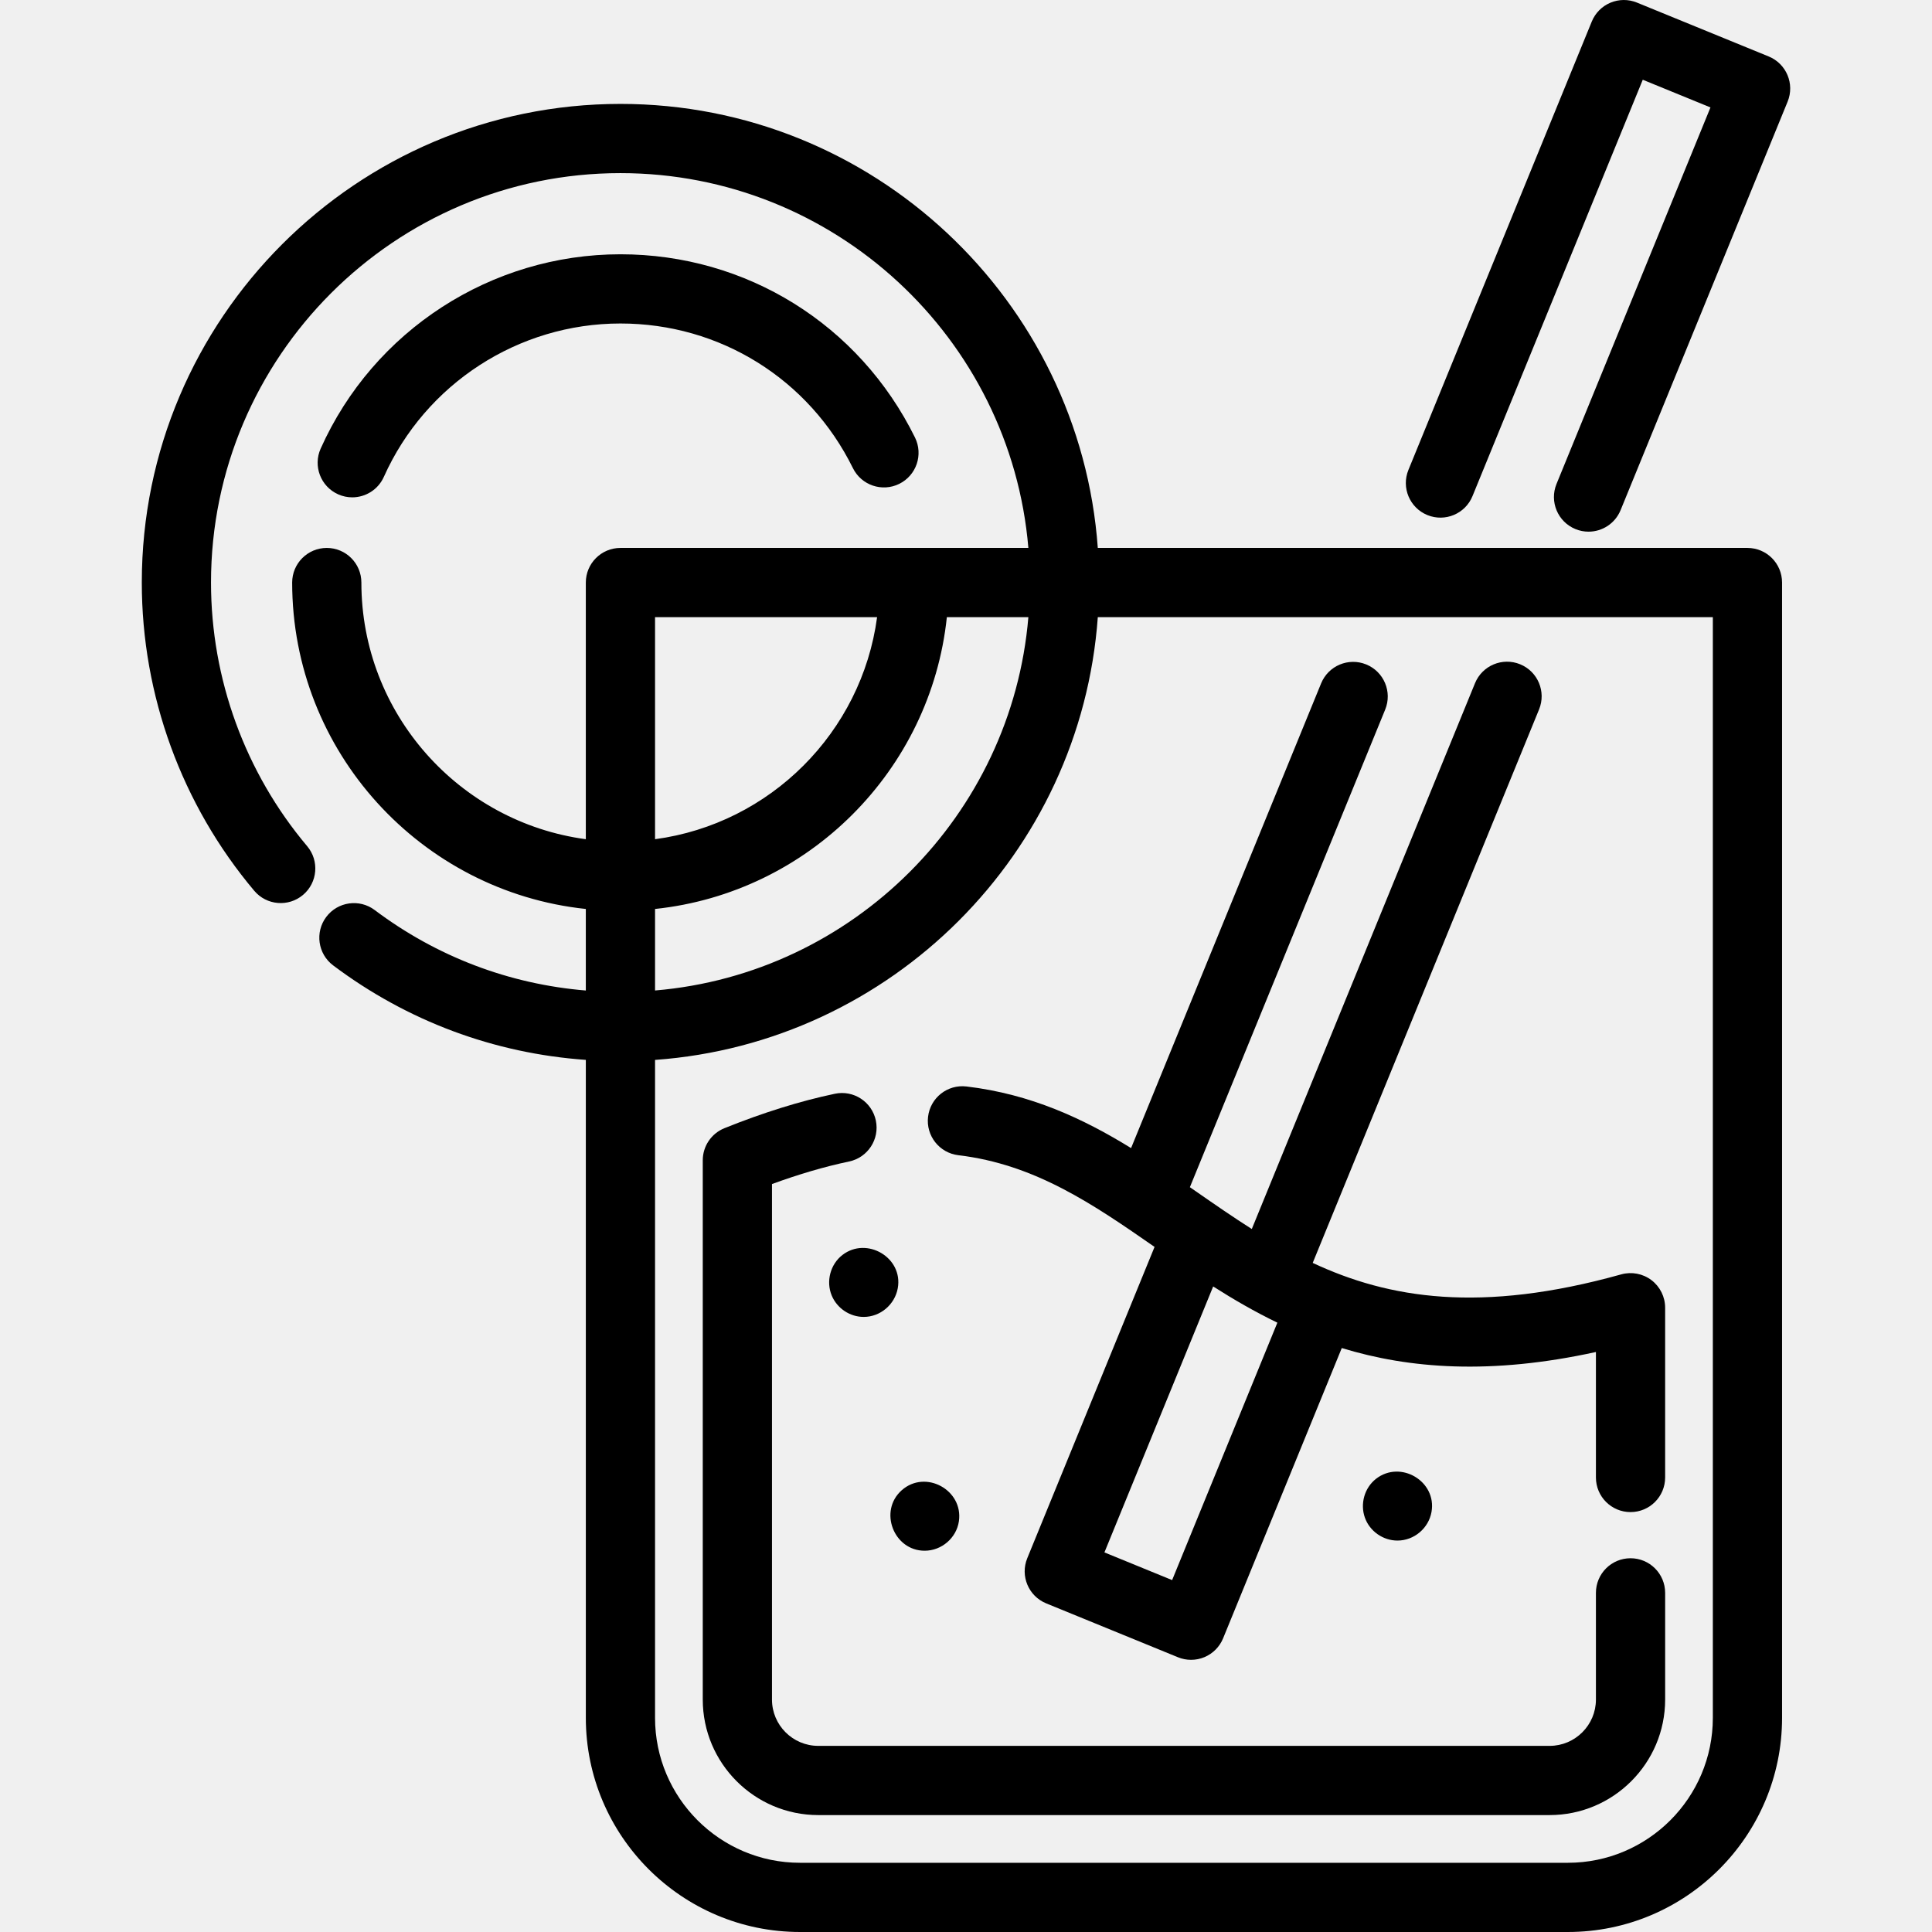
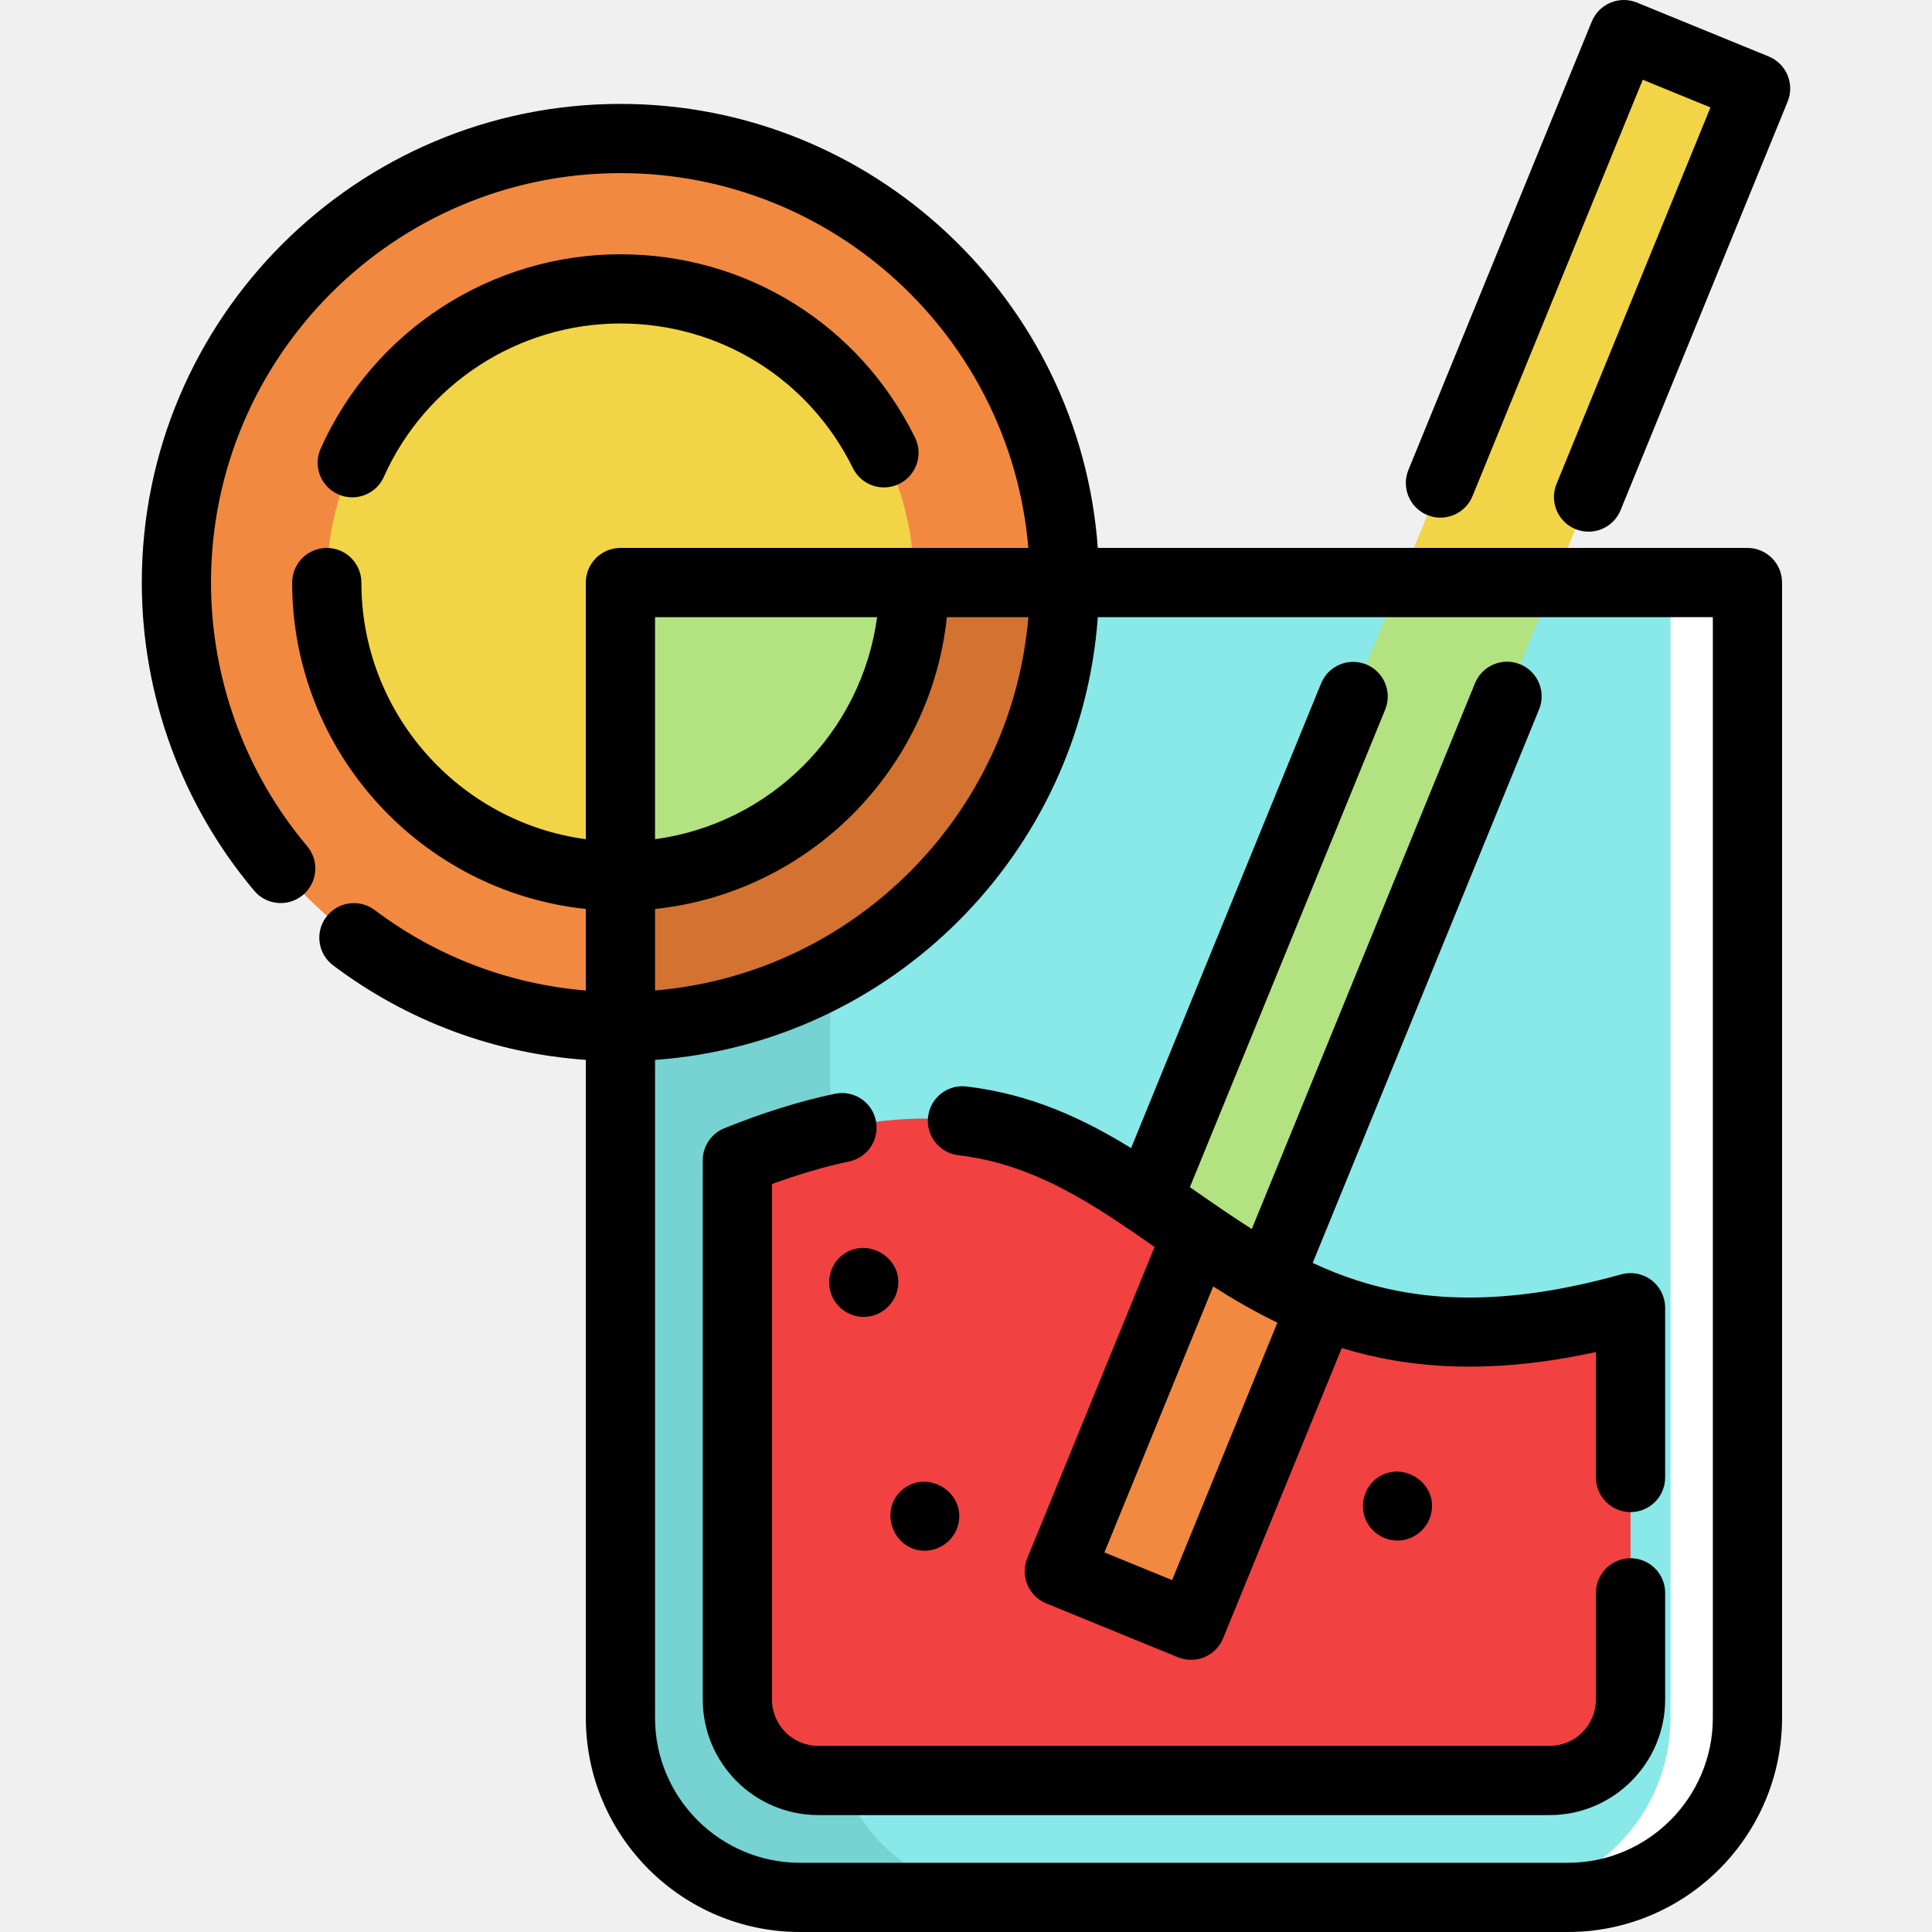
- <svg xmlns="http://www.w3.org/2000/svg" fill="#000000" height="800px" width="800px" version="1.1" id="Layer_1" viewBox="0 0 512 512" xml:space="preserve">
+ <svg xmlns="http://www.w3.org/2000/svg" height="800px" width="800px" version="1.1" id="Layer_1" viewBox="0 0 512 512" xml:space="preserve">
+   <path style="fill:#89E8E8;" d="M463.092,154.38H164.421v300.861c0,26.283,21.306,47.588,47.588,47.588h203.494  c26.283,0,47.588-21.306,47.588-47.588V154.38z" />
+   <path style="fill:#76D3D1;" d="M220.04,455.241V154.38h-55.619v300.861c0,26.283,21.306,47.588,47.588,47.588h55.619  C241.347,502.829,220.04,481.523,220.04,455.241z" />
+   <circle style="fill:#F28941;" cx="164.424" cy="154.385" r="117.675" />
  <g>
-     <g>
-       <path d="M432.108,412.95c-5.066,0-9.171,4.106-9.171,9.171v28.276c0,6.768-5.508,12.276-12.276,12.276H216.844    c-6.761,0-12.261-5.506-12.261-12.276V313.785c7.163-2.624,14.014-4.628,20.433-5.976c4.957-1.039,8.133-5.901,7.092-10.859    c-1.041-4.956-5.899-8.137-10.859-7.093c-9.168,1.924-19.014,4.993-29.265,9.125c-3.47,1.399-5.744,4.764-5.744,8.506v142.908    c0,16.883,13.729,30.619,30.604,30.619h193.818c16.884,0,30.619-13.735,30.619-30.619v-28.276    C441.279,417.056,437.174,412.95,432.108,412.95z" />
-     </g>
+     <polygon style="fill:#F2D546;" points="465.248,23.452 411.712,154.383 370.946,154.383 430.329,9.172  " />
+     <circle style="fill:#F2D546;" cx="164.424" cy="154.385" r="77.822" />
  </g>
-   <g>
-     <g>
-       <path d="M242.482,115.945c-14.772-29.951-44.684-48.558-78.06-48.558c-34.263,0-65.446,20.212-79.442,51.495    c-2.069,4.624,0.002,10.048,4.626,12.117c1.217,0.544,2.489,0.802,3.741,0.802c3.506,0,6.853-2.021,8.376-5.428    c11.048-24.69,35.659-40.644,62.699-40.644c26.343,0,49.95,14.686,61.609,38.329c2.24,4.543,7.739,6.409,12.282,4.169    C242.856,125.986,244.722,120.487,242.482,115.945z" />
-     </g>
-   </g>
-   <g>
-     <g>
-       <path d="M437.654,339.252c-2.286-1.734-5.251-2.298-8.012-1.529c-37.271,10.403-61.6,6.383-81.76-3.039l59.988-146.684    c1.917-4.688-0.329-10.043-5.017-11.961c-4.69-1.917-10.042,0.329-11.961,5.017l-59.154,144.645    c-5.019-3.186-9.914-6.579-14.853-10.009c-0.516-0.358-1.036-0.718-1.553-1.077l51.757-126.567    c1.916-4.688-0.33-10.043-5.019-11.961c-4.69-1.917-10.042,0.33-11.961,5.017l-50.362,123.153    c-12.659-7.797-26.527-14.302-43.613-16.331c-5.047-0.598-9.592,2.997-10.189,8.027c-0.597,5.03,2.997,9.592,8.027,10.189    c20.33,2.413,35.744,13.014,51.998,24.303l-33.736,82.504c-1.916,4.688,0.33,10.043,5.019,11.961l34.92,14.28    c1.113,0.455,2.292,0.682,3.472,0.682c1.207,0,2.414-0.238,3.547-0.714c2.244-0.942,4.021-2.734,4.942-4.987l31.45-76.924    c17.907,5.471,39.475,7.148,67.352,1.047v33.255c0,5.065,4.105,9.171,9.171,9.171c5.066,0,9.171-4.106,9.171-9.171v-44.992    C441.28,343.69,439.939,340.986,437.654,339.252z M310.626,418.741l-17.942-7.337l28.819-70.479    c5.361,3.413,10.985,6.682,17.013,9.596L310.626,418.741z" />
-     </g>
-   </g>
-   <g>
-     <g>
-       <path d="M468.72,14.963l-34.918-14.28c-2.253-0.921-4.776-0.91-7.019,0.032c-2.243,0.94-4.021,2.734-4.941,4.986l-48.597,118.835    c-1.916,4.688,0.33,10.043,5.019,11.961c4.691,1.919,10.043-0.329,11.961-5.017l45.124-110.346l17.942,7.337l-40.799,99.781    c-1.916,4.688,0.33,10.043,5.019,11.961c1.137,0.465,2.312,0.685,3.468,0.685c3.615,0,7.04-2.151,8.493-5.702l44.269-108.27    C475.654,22.234,473.408,16.88,468.72,14.963z" />
-     </g>
-   </g>
-   <g>
-     <g>
-       <path d="M223.243,332.588c-3.212,2.489-4.384,7.001-2.825,10.746c1.41,3.388,4.802,5.662,8.474,5.662    c4.419,0,8.249-3.28,9.028-7.607C239.383,333.253,229.676,327.605,223.243,332.588z" />
-     </g>
-   </g>
-   <g>
-     <g>
-       <path d="M238.961,394.935c-6.178,5.487-2.133,16.023,6.085,16.023c4.479,0,8.43-3.374,9.074-7.824    C255.316,394.853,245.249,389.349,238.961,394.935z" />
-     </g>
-   </g>
-   <g>
-     <g>
-       <path d="M364.665,391.897c-3.074,2.396-4.255,6.629-2.958,10.289c1.277,3.604,4.81,6.081,8.632,6.081    c4.417,0,8.264-3.264,9.028-7.599C380.796,392.555,371.156,386.838,364.665,391.897z" />
-     </g>
-   </g>
-   <g>
-     <g>
-       <path d="M463.092,145.208H290.93c-4.715-65.677-59.652-117.672-126.508-117.672c-69.942,0-126.844,56.902-126.844,126.844    c0,29.867,10.583,58.875,29.797,81.682c3.264,3.874,9.049,4.368,12.923,1.105c3.873-3.264,4.368-9.049,1.104-12.923    C64.97,204.74,55.919,179.929,55.919,154.38c0-59.828,48.673-108.501,108.501-108.501c56.738,0,103.437,43.778,108.108,99.329    H164.42c-5.065,0-9.171,4.106-9.171,9.171v68.02c-33.53-4.499-59.479-33.277-59.479-68.02c0-5.065-4.106-9.171-9.171-9.171    c-5.065,0-9.171,4.106-9.171,9.171c0,44.87,34.149,81.909,77.822,86.507v21.61c-20.324-1.685-39.51-8.966-55.949-21.322    c-4.049-3.044-9.799-2.228-12.841,1.821c-3.042,4.049-2.228,9.799,1.822,12.841c19.644,14.765,42.636,23.323,66.969,25.045    v174.358c0,31.298,25.462,56.76,56.76,56.76h203.494c31.298,0,56.76-25.462,56.76-56.76V154.38    C472.263,149.315,468.158,145.208,463.092,145.208z M173.593,163.551h58.848c-4.097,30.528-28.32,54.752-58.848,58.848V163.551z     M173.593,240.886c40.657-4.28,73.054-36.678,77.334-77.335h21.603c-4.418,52.526-46.412,94.52-98.937,98.938V240.886z     M453.921,455.241c0,21.183-17.234,38.417-38.417,38.417H212.01c-21.183,0-38.417-17.234-38.417-38.417V280.889    c62.646-4.498,112.839-54.692,117.337-117.338h162.991V455.241z" />
-     </g>
-   </g>
+   <polygon style="fill:#B3E281;" points="411.712,154.383 336.202,339.013 304.045,317.983 370.946,154.383 " />
+   <path style="fill:#D37231;" d="M282.094,154.383c0,64.987-52.688,117.676-117.676,117.676V154.383  C164.418,154.383,282.094,154.383,282.094,154.383z" />
+   <path style="fill:#B3E281;" d="M242.23,154.383c0,42.975-34.838,77.812-77.812,77.812v-77.812  C164.418,154.383,242.23,154.383,242.23,154.383z" />
+   <path style="fill:#F24141;" d="M432.107,346.556v103.839c0,11.829-9.619,21.448-21.448,21.448H216.844  c-11.815,0-21.434-9.619-21.434-21.448V307.489C312.412,260.338,306.619,381.584,432.107,346.556z" />
+   <polyline style="fill:#F28941;" points="317.248,327.103 280.726,416.421 315.645,430.702 350.388,345.721 " />
+   <path style="fill:#FFFFFF;" d="M442.7,154.38v300.861c0,26.283-21.306,47.588-47.588,47.588h20.391  c26.283,0,47.588-21.306,47.588-47.588V154.38H442.7z" />
+   <path d="M432.107,412.95c-5.066,0-9.171,4.106-9.171,9.171v28.276c0,6.768-5.508,12.276-12.276,12.276H216.844  c-6.761,0-12.261-5.506-12.261-12.276V313.785c7.163-2.624,14.014-4.628,20.433-5.976c4.957-1.039,8.133-5.901,7.093-10.859  c-1.041-4.956-5.899-8.137-10.859-7.093c-9.168,1.924-19.014,4.993-29.265,9.125c-3.47,1.399-5.744,4.764-5.744,8.506v142.908  c0,16.883,13.729,30.619,30.604,30.619h193.818c16.884,0,30.619-13.735,30.619-30.619v-28.276  C441.279,417.056,437.174,412.95,432.107,412.95z" />
+   <path d="M89.605,130.999c1.217,0.544,2.489,0.802,3.741,0.802c3.506,0,6.853-2.021,8.376-5.428  c11.048-24.691,35.659-40.644,62.699-40.644c26.343,0,49.95,14.686,61.609,38.329c2.24,4.543,7.739,6.409,12.282,4.169  c4.543-2.24,6.409-7.739,4.169-12.282c-14.772-29.951-44.684-48.558-78.06-48.558c-34.263,0-65.446,20.212-79.442,51.495  C82.91,123.505,84.982,128.93,89.605,130.999z" />
+   <path d="M299.749,304.258c-12.659-7.797-26.527-14.302-43.613-16.331c-5.047-0.598-9.592,2.997-10.189,8.027  s2.997,9.592,8.027,10.189c20.33,2.413,35.744,13.014,51.998,24.303l-33.736,82.504c-1.916,4.688,0.33,10.043,5.019,11.961  l34.92,14.28c1.113,0.455,2.292,0.682,3.472,0.682c1.207,0,2.414-0.238,3.547-0.714c2.244-0.942,4.021-2.734,4.941-4.987  l31.45-76.924c17.907,5.471,39.475,7.148,67.352,1.047v33.255c0,5.065,4.105,9.171,9.171,9.171c5.066,0,9.171-4.106,9.171-9.171  v-44.992c0-2.868-1.341-5.571-3.626-7.305c-2.285-1.734-5.251-2.298-8.012-1.529c-37.271,10.403-61.6,6.383-81.76-3.039  l59.988-146.684c1.917-4.688-0.329-10.043-5.017-11.961c-4.69-1.917-10.042,0.329-11.961,5.017l-59.154,144.644  c-5.019-3.186-9.914-6.579-14.853-10.009c-0.516-0.358-1.036-0.718-1.553-1.077l51.757-126.567  c1.916-4.688-0.33-10.043-5.019-11.961c-4.69-1.917-10.042,0.33-11.961,5.017L299.749,304.258z M310.626,418.741l-17.942-7.337  l28.819-70.479c5.361,3.413,10.985,6.682,17.013,9.596L310.626,418.741z" />
+   <path d="M468.72,14.963l-34.918-14.28c-2.253-0.921-4.776-0.91-7.019,0.032c-2.243,0.94-4.021,2.734-4.941,4.986l-48.597,118.835  c-1.916,4.688,0.33,10.043,5.019,11.961c4.691,1.919,10.043-0.329,11.961-5.017l45.124-110.346l17.942,7.337l-40.799,99.781  c-1.916,4.688,0.33,10.043,5.019,11.961c1.137,0.465,2.312,0.685,3.468,0.685c3.615,0,7.04-2.151,8.493-5.702l44.27-108.27  C475.654,22.234,473.408,16.88,468.72,14.963z" />
+   <path d="M223.243,332.588c-3.212,2.489-4.384,7.001-2.825,10.746c1.41,3.388,4.802,5.662,8.474,5.662  c4.419,0,8.249-3.28,9.028-7.607C239.383,333.253,229.676,327.605,223.243,332.588z" />
+   <path d="M245.046,410.958c4.479,0,8.43-3.374,9.074-7.824c1.196-8.281-8.871-13.785-15.158-8.199  C232.783,400.422,236.829,410.958,245.046,410.958z" />
+   <path d="M370.339,408.267c4.417,0,8.264-3.264,9.028-7.599c1.428-8.114-8.211-13.83-14.702-8.771  c-3.074,2.396-4.255,6.629-2.958,10.289C362.984,405.79,366.516,408.267,370.339,408.267z" />
+   <path d="M463.092,145.208H290.93c-4.715-65.677-59.652-117.672-126.508-117.672c-69.942,0-126.843,56.902-126.843,126.843  c0,29.867,10.583,58.875,29.797,81.683c3.264,3.874,9.049,4.368,12.923,1.105c3.873-3.264,4.368-9.049,1.104-12.923  C64.97,204.74,55.919,179.929,55.919,154.38c0-59.828,48.673-108.501,108.501-108.501c56.738,0,103.437,43.778,108.108,99.329  H164.42c-5.065,0-9.171,4.106-9.171,9.171v68.02c-33.53-4.499-59.479-33.277-59.479-68.02c0-5.065-4.106-9.171-9.171-9.171  c-5.065,0-9.171,4.106-9.171,9.171c0,44.87,34.149,81.909,77.822,86.507v21.61c-20.324-1.685-39.51-8.966-55.949-21.322  c-4.049-3.044-9.799-2.228-12.841,1.821c-3.042,4.049-2.228,9.799,1.822,12.841c19.644,14.765,42.636,23.323,66.969,25.045v174.358  c0,31.298,25.462,56.76,56.76,56.76h203.494c31.298,0,56.76-25.462,56.76-56.76V154.38  C472.263,149.315,468.158,145.208,463.092,145.208z M272.53,163.551c-4.418,52.526-46.412,94.52-98.937,98.938v-21.603  c40.657-4.28,73.054-36.678,77.334-77.335L272.53,163.551L272.53,163.551z M232.441,163.551  c-4.097,30.528-28.32,54.752-58.848,58.848v-58.848H232.441z M453.921,455.241c0,21.183-17.234,38.417-38.417,38.417H212.01  c-21.183,0-38.417-17.234-38.417-38.417V280.889c62.646-4.498,112.839-54.692,117.337-117.338h162.991V455.241z" />
</svg>
